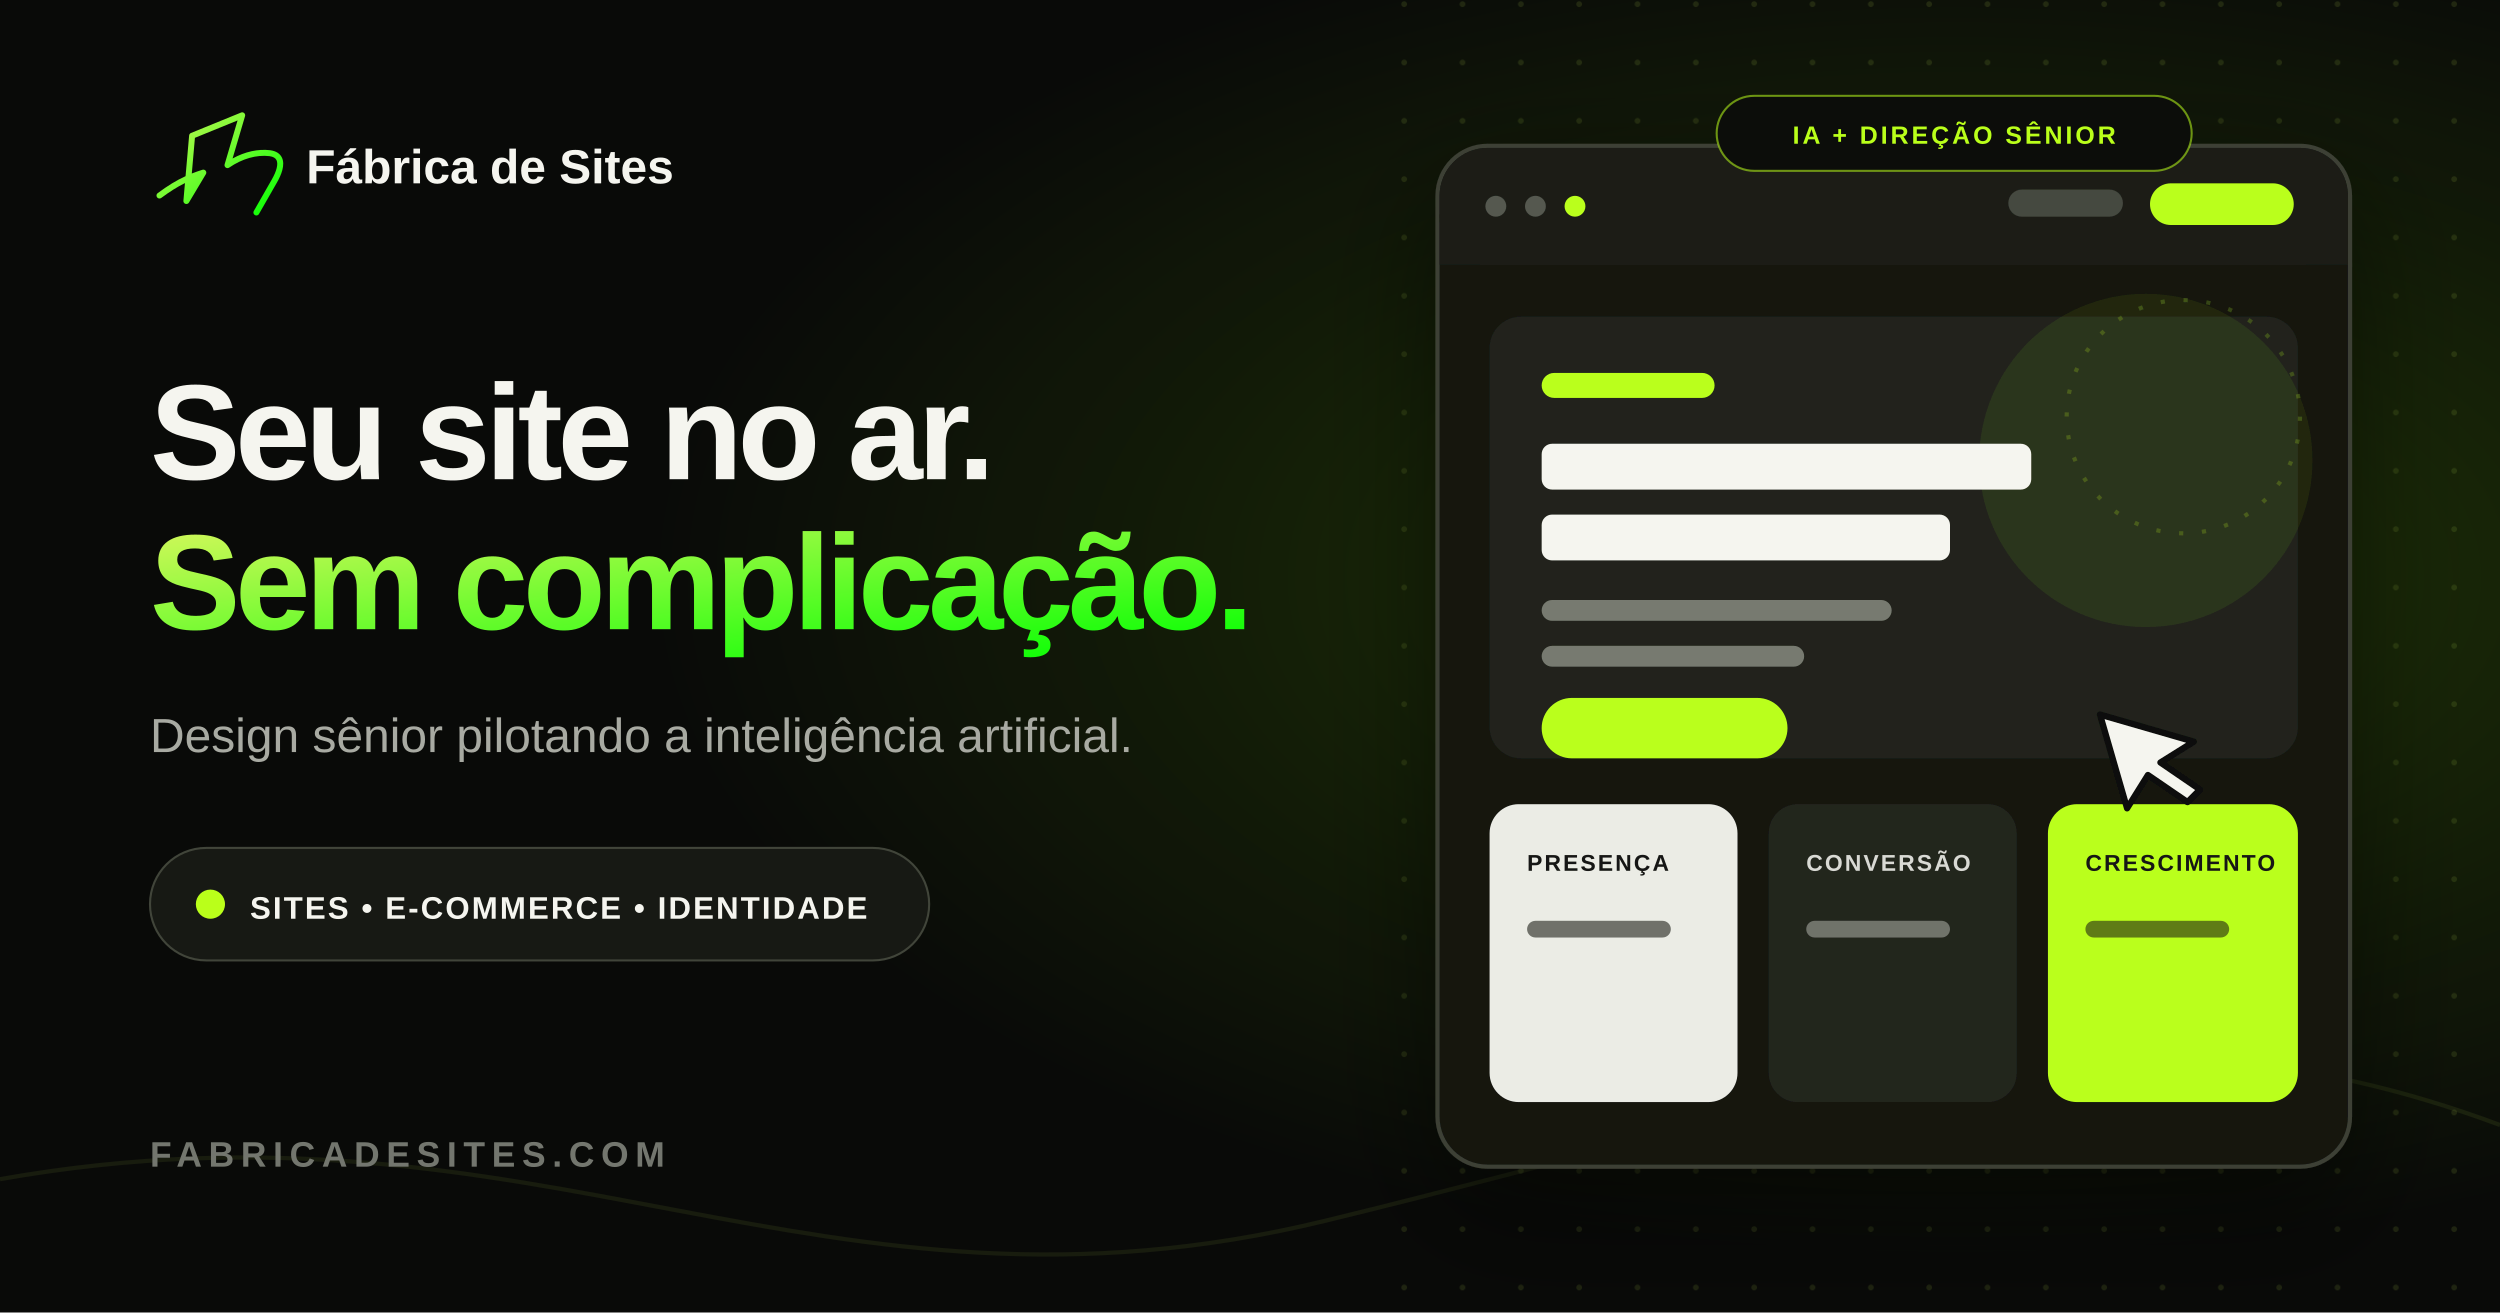
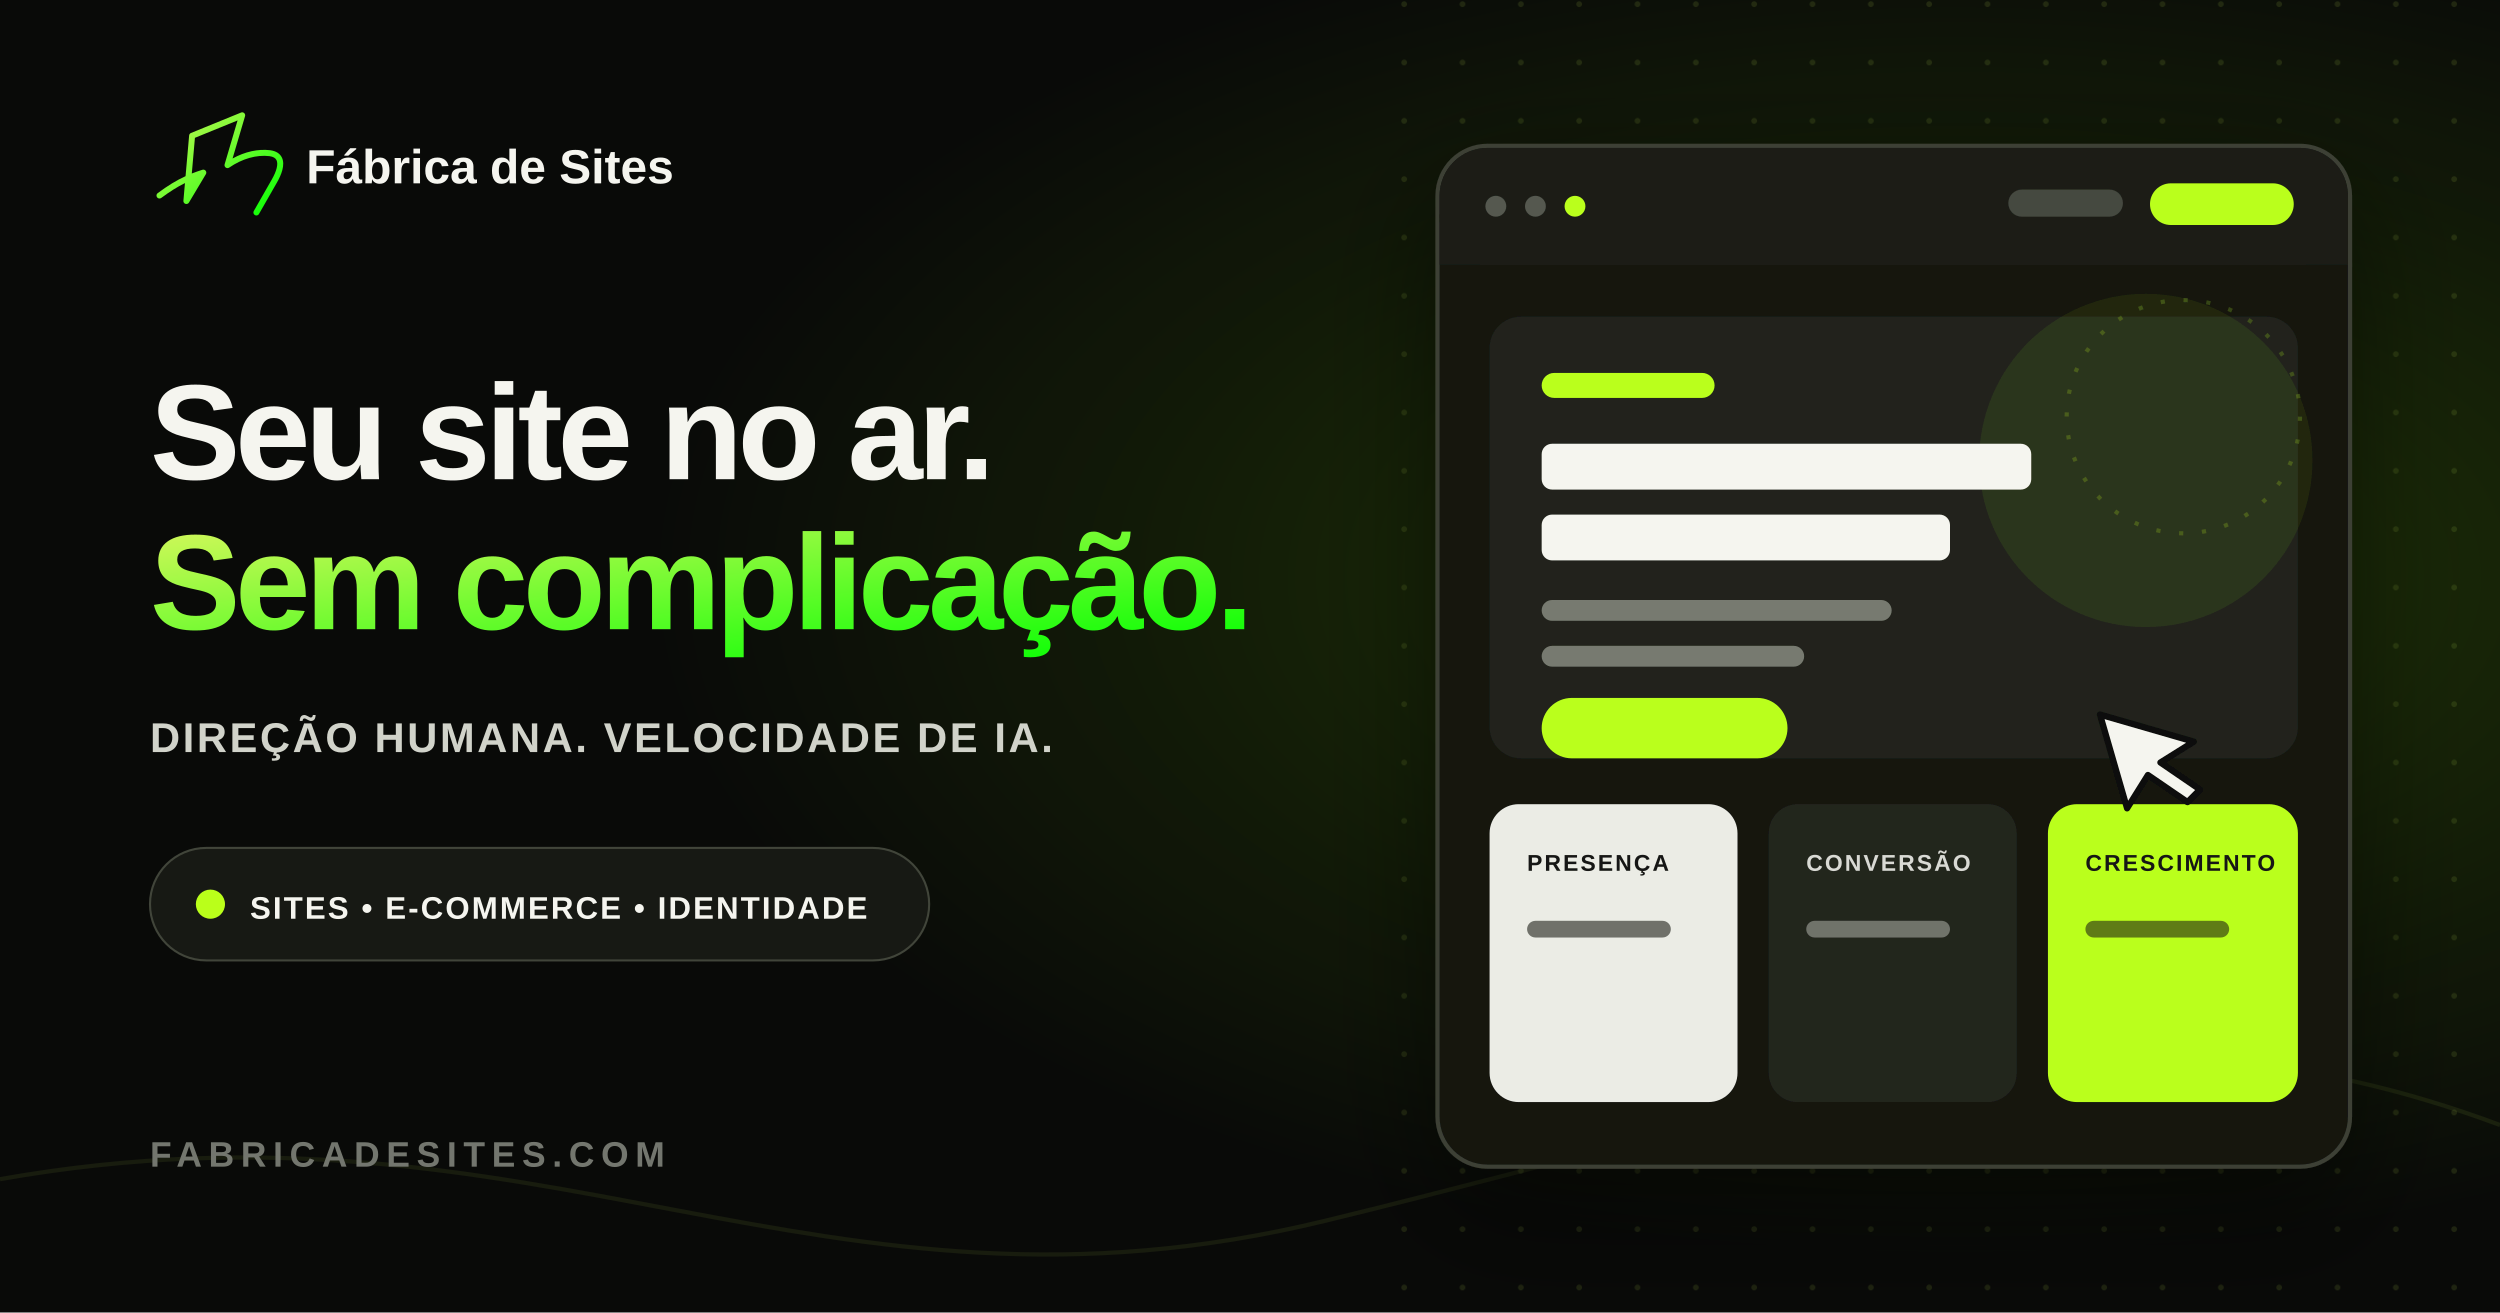
<svg xmlns="http://www.w3.org/2000/svg" width="1200" height="630" viewBox="0 0 1200 630">
  <defs>
    <linearGradient id="brand" x1="0" y1="0" x2="1" y2="1">
      <stop offset="0" stop-color="#cff759" />
      <stop offset="1" stop-color="#00ff00" />
    </linearGradient>
    <radialGradient id="glow" cx="78%" cy="44%" r="52%">
      <stop offset="0" stop-color="#8cff00" stop-opacity=".18" />
      <stop offset="1" stop-color="#8cff00" stop-opacity="0" />
    </radialGradient>
    <pattern id="dots" width="28" height="28" patternUnits="userSpaceOnUse">
      <circle cx="2" cy="2" r="1.4" fill="#cff759" opacity=".11" />
    </pattern>
    <filter id="shadow" x="-30%" y="-30%" width="160%" height="160%">
      <feDropShadow dx="0" dy="22" stdDeviation="28" flood-color="#000" flood-opacity=".5" />
    </filter>
  </defs>
  <rect width="1200" height="630" fill="#090a08" />
  <rect width="1200" height="630" fill="url(#glow)" />
  <rect x="650" width="550" height="630" fill="url(#dots)" />
  <path d="M0 566 C260 520 393 645 636 586 S1012 470 1200 540" fill="none" stroke="#cff759" stroke-opacity=".08" stroke-width="2" />
  <g transform="translate(72 52)">
    <g transform="scale(.13)" fill="url(#brand)">
      <path d="M392.83 395.61c-1.86 0-3.74-.47-5.47-1.46-5.29-3.02-7.13-9.77-4.11-15.06l66.24-115.92c18.15-31.46 24.57-57.63 17.63-71.85-3.91-8.01-12.43-12.84-26.03-14.77-47.79-5.73-100.6 9.29-148.72 42.32-3.85 2.64-8.95 2.58-12.73-.17-3.78-2.75-5.42-7.57-4.1-12.06l47.79-161.98-157.43 64.22-11.57 131.76c12.46-4.92 25.43-9.47 39.25-13.81 4.37-1.38 9.13.09 11.97 3.69 2.84 3.59 3.17 8.57.82 12.5l-62.56 104.88c-2.64 4.42-7.98 6.43-12.88 4.85-4.9-1.58-8.05-6.34-7.6-11.47l5.73-65.3c-28.41 14.02-55.84 31.41-87.52 54.89-4.9 3.63-11.81 2.6-15.44-2.29-3.63-4.9-2.6-11.81 2.29-15.44 37.29-27.64 68.95-47.16 102.91-62.7l13.19-150.2c.36-4.12 3-7.69 6.83-9.26L336.23 15.55c3.93-1.6 8.43-.81 11.57 2.03 3.15 2.85 4.38 7.24 3.18 11.31l-46.12 156.33c45.65-25.19 94.11-35.99 138.97-30.57.07 0 .14.02.21.03 21.19 2.97 35.63 12.05 42.91 26.96 13.28 27.21-2.63 65.33-18.32 92.52l-66.22 115.88c-2.04 3.57-5.76 5.56-9.6 5.56Z" />
    </g>
    <text x="75" y="36" fill="#f5f5ef" font-family="Arial, Helvetica, sans-serif" font-size="23" font-weight="700">Fábrica de Sites</text>
  </g>
  <g font-family="Arial, Helvetica, sans-serif">
    <text x="72" y="230" fill="#f5f5ef" font-size="65" font-weight="700" letter-spacing="-2.5">Seu site no ar.</text>
    <text x="72" y="302" fill="url(#brand)" font-size="65" font-weight="700" letter-spacing="-2.5">Sem complicação.</text>
-     <text x="72" y="361" fill="#a8aaa2" font-size="23">Design sênior pilotando a inteligência artificial.</text>
+     <text x="72" y="361" fill="#d1d3ca" font-size="20" font-weight="700" letter-spacing="1.25">DIREÇÃO HUMANA. VELOCIDADE DE IA.</text>
    <rect x="72" y="407" width="374" height="54" rx="27" fill="#171914" stroke="#41453a" />
    <circle cx="101" cy="434" r="7" fill="#baff1a" />
    <text x="120" y="441" fill="#f5f5ef" font-size="15" font-weight="700" letter-spacing="1">SITES • E-COMMERCE • IDENTIDADE</text>
    <text x="72" y="560" fill="#73766e" font-size="17" font-weight="700" letter-spacing="3.2">FABRICADESITES.COM</text>
  </g>
  <g transform="translate(690 70)" filter="url(#shadow)" font-family="Arial, Helvetica, sans-serif">
    <rect width="438" height="490" rx="24" fill="#141510" stroke="#3c4035" stroke-width="2" />
    <rect x="1" y="1" width="436" height="56" rx="23" fill="#1d1f19" />
    <path d="M1 33h436v24H1z" fill="#1d1f19" />
    <circle cx="28" cy="29" r="5" fill="#55584f" />
    <circle cx="47" cy="29" r="5" fill="#55584f" />
    <circle cx="66" cy="29" r="5" fill="#baff1a" />
    <rect x="274" y="21" width="55" height="13" rx="6.5" fill="#45483f" />
    <rect x="342" y="18" width="69" height="20" rx="10" fill="#baff1a" />
    <rect x="25" y="82" width="388" height="212" rx="15" fill="#20231b" />
    <circle cx="340" cy="151" r="80" fill="#baff1a" opacity=".08" />
    <circle cx="358" cy="130" r="56" fill="none" stroke="#baff1a" stroke-opacity=".2" stroke-width="2" stroke-dasharray="2 9" />
    <rect x="50" y="109" width="83" height="12" rx="6" fill="#baff1a" />
    <rect x="50" y="143" width="235" height="22" rx="5" fill="#f5f5ef" />
    <rect x="50" y="177" width="196" height="22" rx="5" fill="#f5f5ef" />
    <rect x="50" y="218" width="168" height="10" rx="5" fill="#777a70" />
    <rect x="50" y="240" width="126" height="10" rx="5" fill="#777a70" />
    <rect x="50" y="265" width="118" height="29" rx="14.5" fill="#baff1a" />
    <rect x="25" y="316" width="119" height="143" rx="14" fill="#ebece5" />
    <rect x="159" y="316" width="119" height="143" rx="14" fill="#24261f" />
    <rect x="293" y="316" width="120" height="143" rx="14" fill="#baff1a" />
    <text x="43" y="348" fill="#171814" font-size="11" font-weight="700" letter-spacing="1">PRESENÇA</text>
    <text x="177" y="348" fill="#d9dad4" font-size="11" font-weight="700" letter-spacing="1">CONVERSÃO</text>
    <text x="311" y="348" fill="#171814" font-size="11" font-weight="700" letter-spacing="1">CRESCIMENTO</text>
    <rect x="43" y="372" width="69" height="8" rx="4" fill="#6f716a" />
    <rect x="177" y="372" width="69" height="8" rx="4" fill="#70736a" />
    <rect x="311" y="372" width="69" height="8" rx="4" fill="#5f7b14" />
    <g transform="translate(318 273)">
      <path d="M0 0 13 45 23 29 42 42 48 36 29 23 45 13Z" fill="#f5f5ef" stroke="#0b0c09" stroke-width="3" stroke-linejoin="round" />
    </g>
  </g>
-   <g transform="translate(824 46)" font-family="Arial, Helvetica, sans-serif">
-     <rect width="228" height="36" rx="18" fill="#0c0d0a" stroke="#baff1a" stroke-opacity=".55" />
-     <text x="114" y="23" text-anchor="middle" fill="#baff1a" font-size="12" font-weight="700" letter-spacing="1.4">IA + DIREÇÃO SÊNIOR</text>
-   </g>
</svg>
